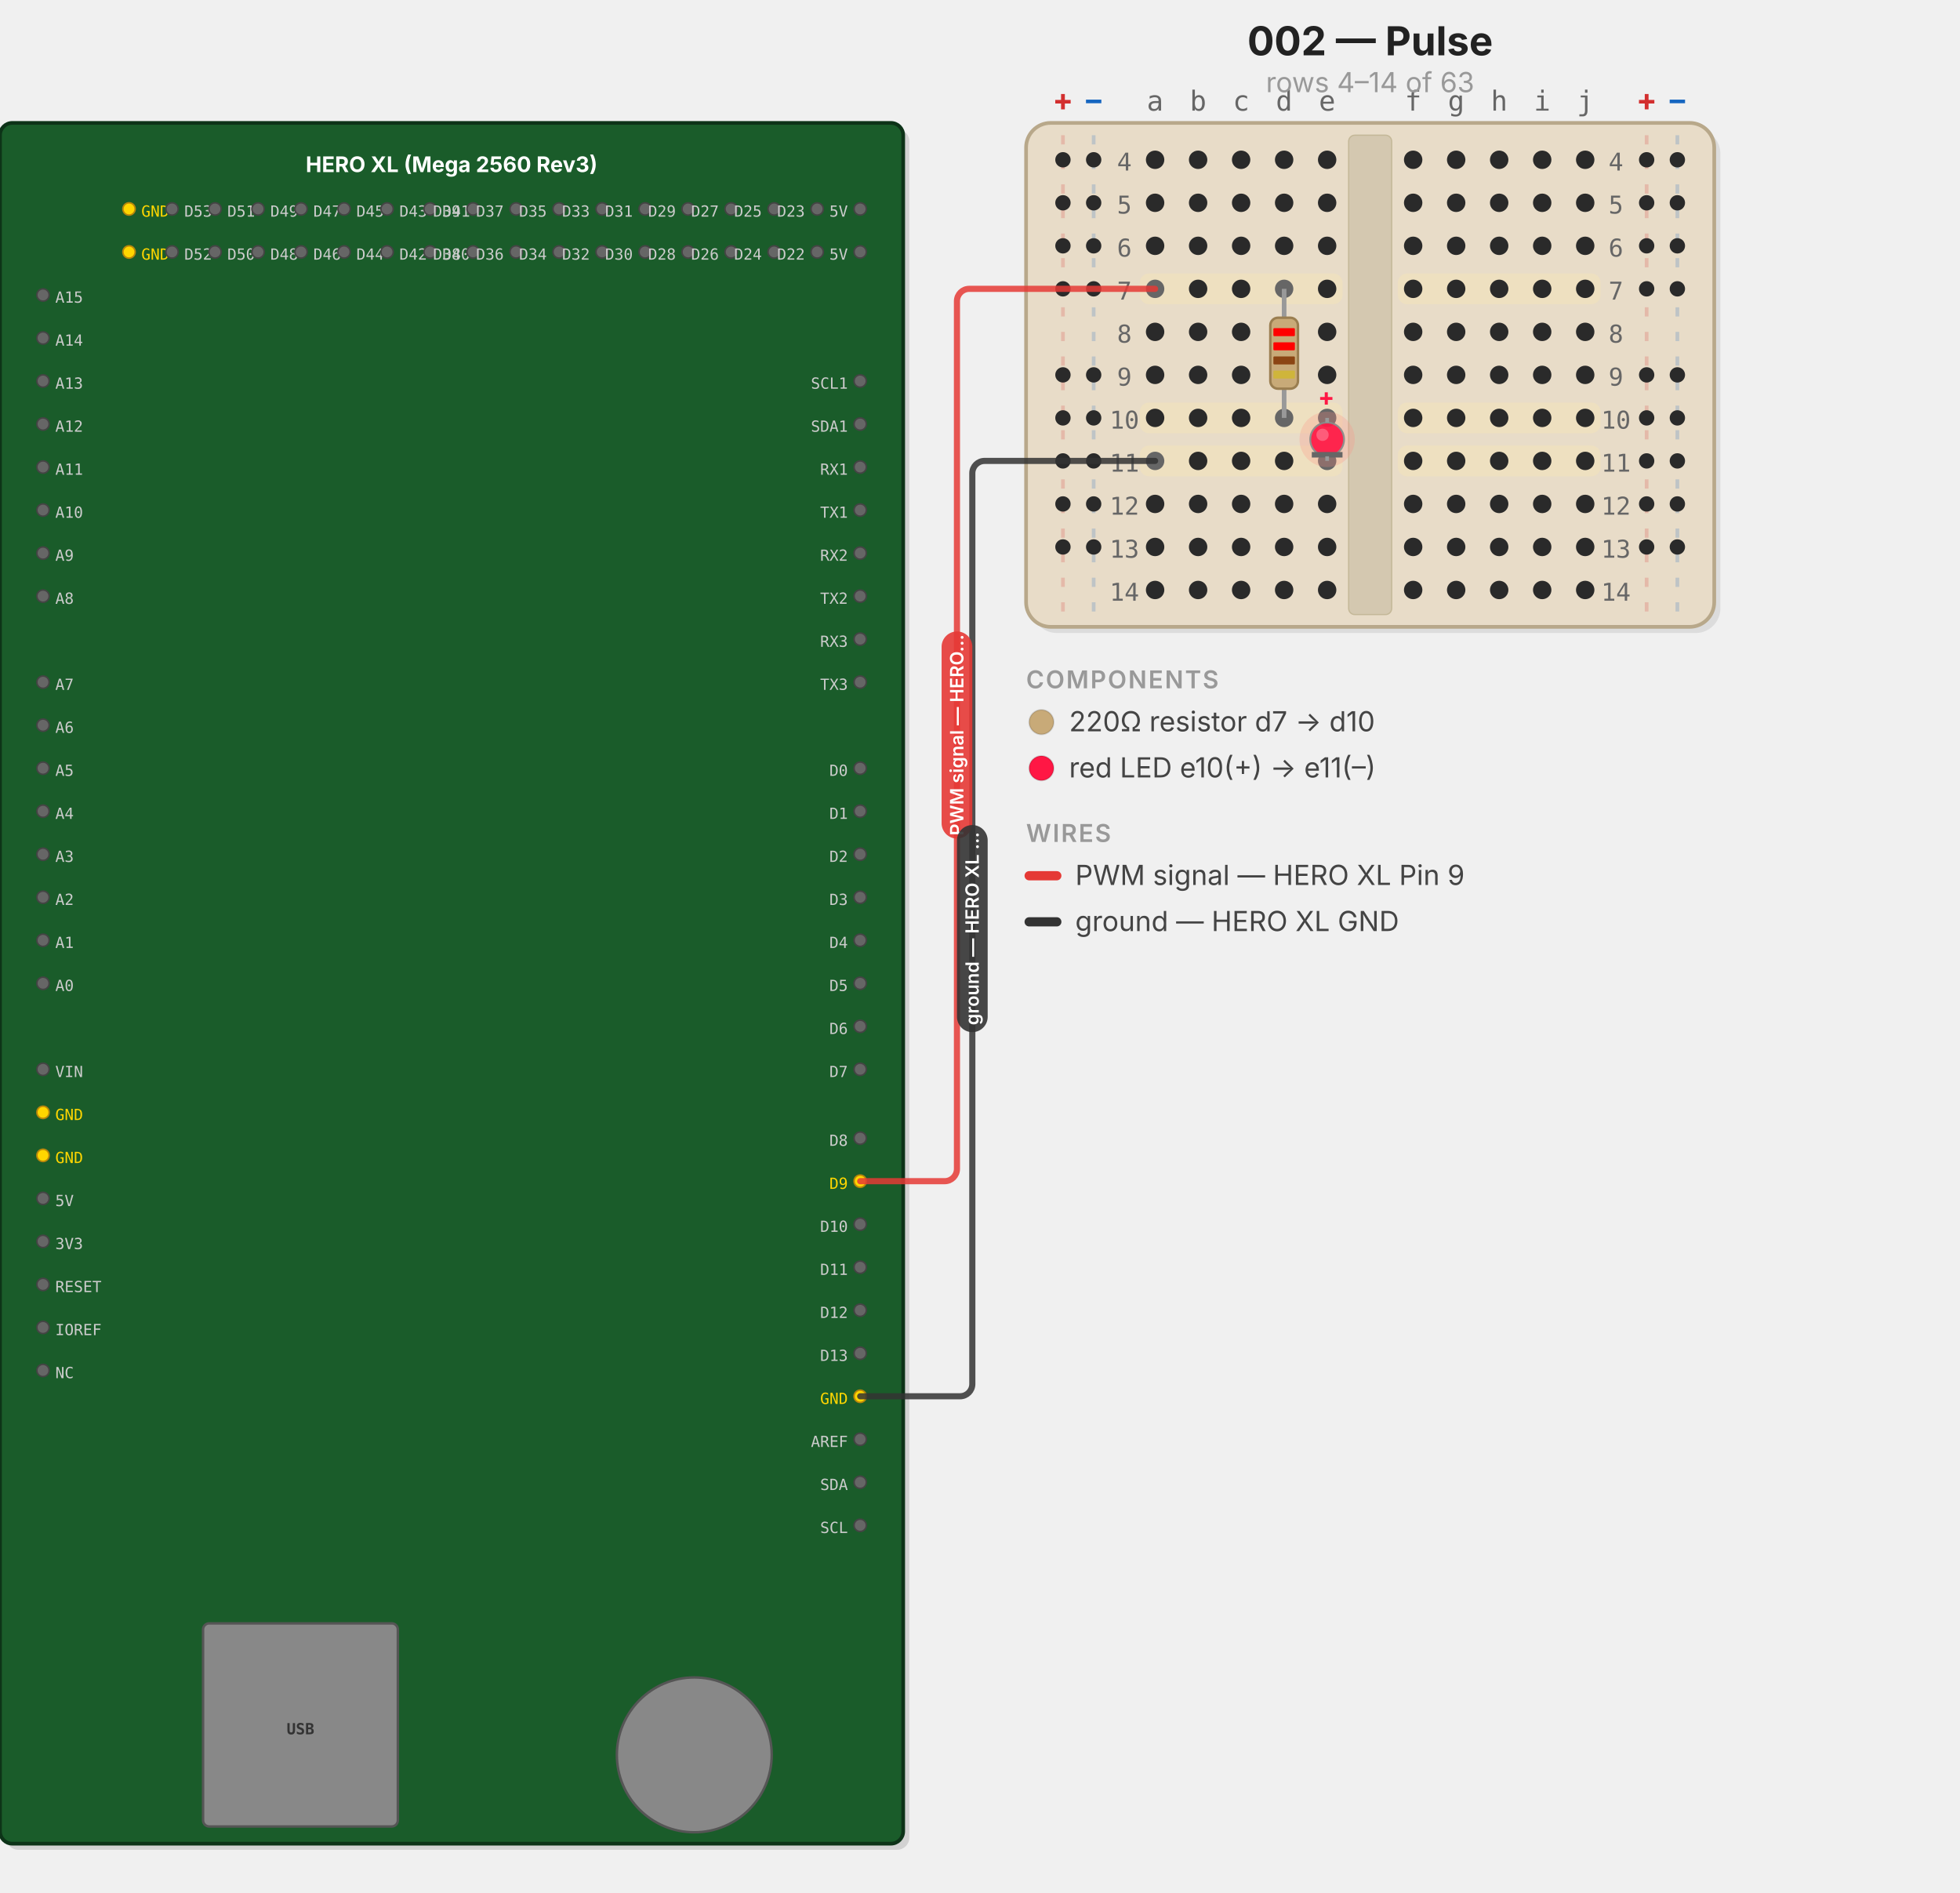
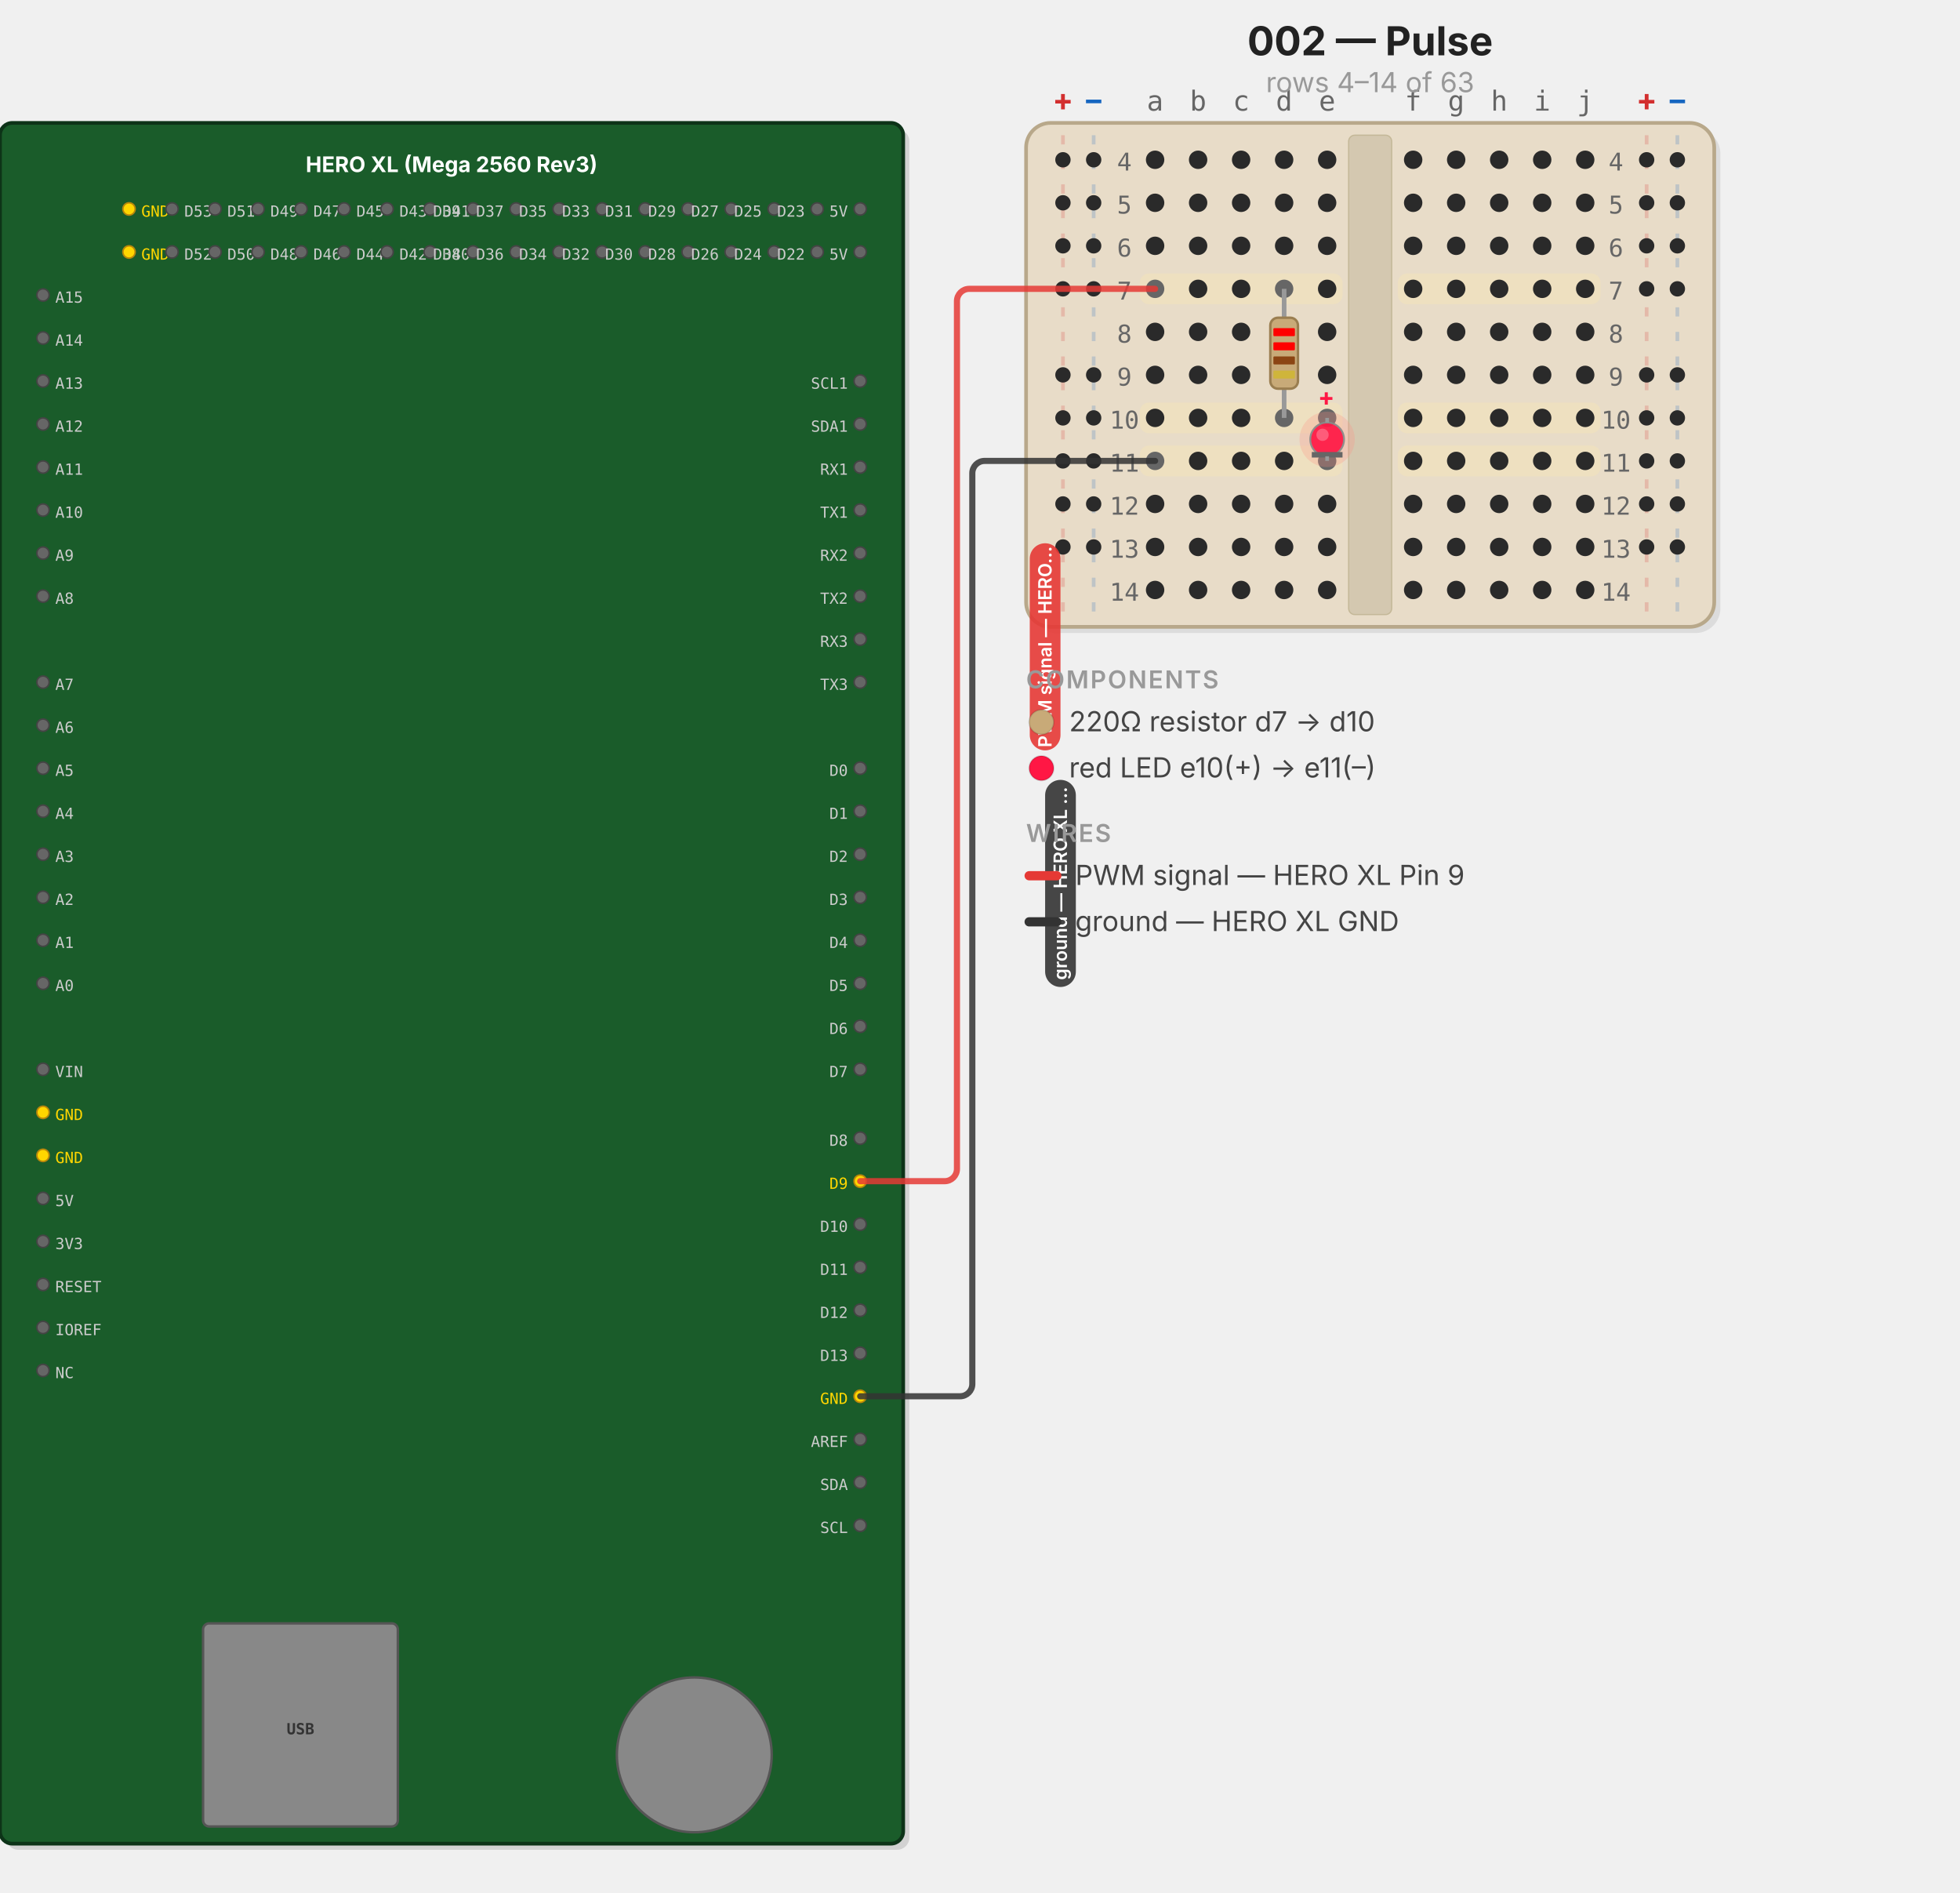
<svg xmlns="http://www.w3.org/2000/svg" viewBox="0 0 638 616" width="638" height="616" style="background:#fff">
  <rect x="2.0" y="42.0" width="294.0" height="560.0" rx="4" fill="#00000020" />
  <rect x="0.0" y="40.0" width="294.0" height="560.0" rx="4" fill="#1a5c2a" stroke="#0d3318" stroke-width="1.2" />
  <rect x="66.1" y="528.3" width="63.4" height="66.1" rx="2" fill="#888" stroke="#555" stroke-width="0.8" />
  <text x="97.8" y="564.4" font-size="5" fill="#333" font-weight="600" text-anchor="middle" font-family="'SF Mono', 'Cascadia Code', 'Fira Code', monospace">USB</text>
  <circle cx="226.0" cy="571.1" r="25.2" fill="#888" stroke="#555" stroke-width="0.8" />
  <text x="147.0" y="56.0" font-size="7" fill="white" font-weight="700" text-anchor="middle" font-family="system-ui, -apple-system, 'Segoe UI', sans-serif">HERO XL (Mega 2560 Rev3)</text>
  <circle cx="14.0" cy="446.0" r="2.0" fill="#666" stroke="#444" stroke-width="0.5" />
  <text x="18.0" y="448.5" font-size="5" fill="#ccc" font-family="'SF Mono', 'Cascadia Code', 'Fira Code', monospace">NC</text>
  <circle cx="14.0" cy="432.0" r="2.0" fill="#666" stroke="#444" stroke-width="0.5" />
  <text x="18.0" y="434.5" font-size="5" fill="#ccc" font-family="'SF Mono', 'Cascadia Code', 'Fira Code', monospace">IOREF</text>
  <circle cx="14.0" cy="418.0" r="2.0" fill="#666" stroke="#444" stroke-width="0.5" />
  <text x="18.0" y="420.5" font-size="5" fill="#ccc" font-family="'SF Mono', 'Cascadia Code', 'Fira Code', monospace">RESET</text>
  <circle cx="14.0" cy="404.0" r="2.0" fill="#666" stroke="#444" stroke-width="0.5" />
  <text x="18.0" y="406.5" font-size="5" fill="#ccc" font-family="'SF Mono', 'Cascadia Code', 'Fira Code', monospace">3V3</text>
  <circle cx="14.0" cy="390.0" r="2.0" fill="#666" stroke="#444" stroke-width="0.5" />
  <text x="18.0" y="392.5" font-size="5" fill="#ccc" font-family="'SF Mono', 'Cascadia Code', 'Fira Code', monospace">5V</text>
  <circle cx="14.0" cy="376.0" r="2.0" fill="#ffd600" stroke="#b8860b" stroke-width="0.5" />
  <text x="18.0" y="378.5" font-size="5" fill="#ffd600" font-family="'SF Mono', 'Cascadia Code', 'Fira Code', monospace">GND</text>
  <circle cx="14.0" cy="362.0" r="2.0" fill="#ffd600" stroke="#b8860b" stroke-width="0.5" />
  <text x="18.0" y="364.5" font-size="5" fill="#ffd600" font-family="'SF Mono', 'Cascadia Code', 'Fira Code', monospace">GND</text>
  <circle cx="14.0" cy="348.0" r="2.0" fill="#666" stroke="#444" stroke-width="0.5" />
  <text x="18.0" y="350.5" font-size="5" fill="#ccc" font-family="'SF Mono', 'Cascadia Code', 'Fira Code', monospace">VIN</text>
  <circle cx="14.0" cy="320.0" r="2.0" fill="#666" stroke="#444" stroke-width="0.5" />
  <text x="18.0" y="322.5" font-size="5" fill="#ccc" font-family="'SF Mono', 'Cascadia Code', 'Fira Code', monospace">A0</text>
  <circle cx="14.0" cy="306.0" r="2.0" fill="#666" stroke="#444" stroke-width="0.5" />
  <text x="18.0" y="308.5" font-size="5" fill="#ccc" font-family="'SF Mono', 'Cascadia Code', 'Fira Code', monospace">A1</text>
  <circle cx="14.0" cy="292.0" r="2.0" fill="#666" stroke="#444" stroke-width="0.5" />
  <text x="18.0" y="294.5" font-size="5" fill="#ccc" font-family="'SF Mono', 'Cascadia Code', 'Fira Code', monospace">A2</text>
  <circle cx="14.0" cy="278.0" r="2.0" fill="#666" stroke="#444" stroke-width="0.5" />
  <text x="18.0" y="280.5" font-size="5" fill="#ccc" font-family="'SF Mono', 'Cascadia Code', 'Fira Code', monospace">A3</text>
  <circle cx="14.0" cy="264.0" r="2.0" fill="#666" stroke="#444" stroke-width="0.5" />
  <text x="18.0" y="266.5" font-size="5" fill="#ccc" font-family="'SF Mono', 'Cascadia Code', 'Fira Code', monospace">A4</text>
  <circle cx="14.0" cy="250.0" r="2.0" fill="#666" stroke="#444" stroke-width="0.5" />
  <text x="18.0" y="252.5" font-size="5" fill="#ccc" font-family="'SF Mono', 'Cascadia Code', 'Fira Code', monospace">A5</text>
  <circle cx="14.0" cy="236.0" r="2.0" fill="#666" stroke="#444" stroke-width="0.5" />
  <text x="18.0" y="238.5" font-size="5" fill="#ccc" font-family="'SF Mono', 'Cascadia Code', 'Fira Code', monospace">A6</text>
  <circle cx="14.0" cy="222.0" r="2.0" fill="#666" stroke="#444" stroke-width="0.5" />
  <text x="18.0" y="224.5" font-size="5" fill="#ccc" font-family="'SF Mono', 'Cascadia Code', 'Fira Code', monospace">A7</text>
  <circle cx="14.0" cy="194.0" r="2.0" fill="#666" stroke="#444" stroke-width="0.5" />
  <text x="18.0" y="196.5" font-size="5" fill="#ccc" font-family="'SF Mono', 'Cascadia Code', 'Fira Code', monospace">A8</text>
  <circle cx="14.0" cy="180.0" r="2.0" fill="#666" stroke="#444" stroke-width="0.5" />
  <text x="18.0" y="182.5" font-size="5" fill="#ccc" font-family="'SF Mono', 'Cascadia Code', 'Fira Code', monospace">A9</text>
  <circle cx="14.0" cy="166.0" r="2.0" fill="#666" stroke="#444" stroke-width="0.5" />
  <text x="18.0" y="168.5" font-size="5" fill="#ccc" font-family="'SF Mono', 'Cascadia Code', 'Fira Code', monospace">A10</text>
  <circle cx="14.0" cy="152.0" r="2.0" fill="#666" stroke="#444" stroke-width="0.5" />
  <text x="18.0" y="154.5" font-size="5" fill="#ccc" font-family="'SF Mono', 'Cascadia Code', 'Fira Code', monospace">A11</text>
  <circle cx="14.0" cy="138.0" r="2.0" fill="#666" stroke="#444" stroke-width="0.5" />
  <text x="18.0" y="140.5" font-size="5" fill="#ccc" font-family="'SF Mono', 'Cascadia Code', 'Fira Code', monospace">A12</text>
  <circle cx="14.0" cy="124.0" r="2.0" fill="#666" stroke="#444" stroke-width="0.5" />
  <text x="18.0" y="126.5" font-size="5" fill="#ccc" font-family="'SF Mono', 'Cascadia Code', 'Fira Code', monospace">A13</text>
  <circle cx="14.0" cy="110.0" r="2.0" fill="#666" stroke="#444" stroke-width="0.5" />
  <text x="18.0" y="112.5" font-size="5" fill="#ccc" font-family="'SF Mono', 'Cascadia Code', 'Fira Code', monospace">A14</text>
  <circle cx="14.0" cy="96.0" r="2.0" fill="#666" stroke="#444" stroke-width="0.5" />
  <text x="18.0" y="98.5" font-size="5" fill="#ccc" font-family="'SF Mono', 'Cascadia Code', 'Fira Code', monospace">A15</text>
  <circle cx="280.0" cy="496.4" r="2.0" fill="#666" stroke="#444" stroke-width="0.5" />
  <text x="276.0" y="498.9" font-size="5" fill="#ccc" text-anchor="end" font-family="'SF Mono', 'Cascadia Code', 'Fira Code', monospace">SCL</text>
  <circle cx="280.0" cy="482.4" r="2.0" fill="#666" stroke="#444" stroke-width="0.5" />
  <text x="276.0" y="484.9" font-size="5" fill="#ccc" text-anchor="end" font-family="'SF Mono', 'Cascadia Code', 'Fira Code', monospace">SDA</text>
  <circle cx="280.0" cy="468.4" r="2.0" fill="#666" stroke="#444" stroke-width="0.5" />
  <text x="276.0" y="470.9" font-size="5" fill="#ccc" text-anchor="end" font-family="'SF Mono', 'Cascadia Code', 'Fira Code', monospace">AREF</text>
  <circle cx="280.0" cy="454.4" r="2.0" fill="#ffd600" stroke="#b8860b" stroke-width="0.5" />
  <text x="276.0" y="456.9" font-size="5" fill="#ffd600" text-anchor="end" font-family="'SF Mono', 'Cascadia Code', 'Fira Code', monospace">GND</text>
  <circle cx="280.0" cy="440.4" r="2.0" fill="#666" stroke="#444" stroke-width="0.5" />
  <text x="276.0" y="442.9" font-size="5" fill="#ccc" text-anchor="end" font-family="'SF Mono', 'Cascadia Code', 'Fira Code', monospace">D13</text>
  <circle cx="280.0" cy="426.4" r="2.0" fill="#666" stroke="#444" stroke-width="0.5" />
  <text x="276.0" y="428.9" font-size="5" fill="#ccc" text-anchor="end" font-family="'SF Mono', 'Cascadia Code', 'Fira Code', monospace">D12</text>
  <circle cx="280.0" cy="412.4" r="2.0" fill="#666" stroke="#444" stroke-width="0.5" />
  <text x="276.0" y="414.9" font-size="5" fill="#ccc" text-anchor="end" font-family="'SF Mono', 'Cascadia Code', 'Fira Code', monospace">D11</text>
  <circle cx="280.0" cy="398.4" r="2.0" fill="#666" stroke="#444" stroke-width="0.5" />
  <text x="276.0" y="400.9" font-size="5" fill="#ccc" text-anchor="end" font-family="'SF Mono', 'Cascadia Code', 'Fira Code', monospace">D10</text>
  <circle cx="280.0" cy="384.4" r="2.0" fill="#ffd600" stroke="#b8860b" stroke-width="0.5" />
  <text x="276.0" y="386.9" font-size="5" fill="#ffd600" text-anchor="end" font-family="'SF Mono', 'Cascadia Code', 'Fira Code', monospace">D9</text>
  <circle cx="280.0" cy="370.4" r="2.0" fill="#666" stroke="#444" stroke-width="0.5" />
  <text x="276.0" y="372.9" font-size="5" fill="#ccc" text-anchor="end" font-family="'SF Mono', 'Cascadia Code', 'Fira Code', monospace">D8</text>
  <circle cx="280.0" cy="348.0" r="2.0" fill="#666" stroke="#444" stroke-width="0.5" />
  <text x="276.0" y="350.5" font-size="5" fill="#ccc" text-anchor="end" font-family="'SF Mono', 'Cascadia Code', 'Fira Code', monospace">D7</text>
  <circle cx="280.0" cy="334.0" r="2.0" fill="#666" stroke="#444" stroke-width="0.5" />
  <text x="276.0" y="336.5" font-size="5" fill="#ccc" text-anchor="end" font-family="'SF Mono', 'Cascadia Code', 'Fira Code', monospace">D6</text>
  <circle cx="280.0" cy="320.0" r="2.0" fill="#666" stroke="#444" stroke-width="0.5" />
  <text x="276.0" y="322.5" font-size="5" fill="#ccc" text-anchor="end" font-family="'SF Mono', 'Cascadia Code', 'Fira Code', monospace">D5</text>
  <circle cx="280.0" cy="306.0" r="2.0" fill="#666" stroke="#444" stroke-width="0.5" />
  <text x="276.0" y="308.5" font-size="5" fill="#ccc" text-anchor="end" font-family="'SF Mono', 'Cascadia Code', 'Fira Code', monospace">D4</text>
  <circle cx="280.0" cy="292.0" r="2.0" fill="#666" stroke="#444" stroke-width="0.5" />
  <text x="276.0" y="294.5" font-size="5" fill="#ccc" text-anchor="end" font-family="'SF Mono', 'Cascadia Code', 'Fira Code', monospace">D3</text>
  <circle cx="280.0" cy="278.0" r="2.0" fill="#666" stroke="#444" stroke-width="0.5" />
  <text x="276.0" y="280.5" font-size="5" fill="#ccc" text-anchor="end" font-family="'SF Mono', 'Cascadia Code', 'Fira Code', monospace">D2</text>
  <circle cx="280.0" cy="264.0" r="2.0" fill="#666" stroke="#444" stroke-width="0.5" />
  <text x="276.0" y="266.5" font-size="5" fill="#ccc" text-anchor="end" font-family="'SF Mono', 'Cascadia Code', 'Fira Code', monospace">D1</text>
  <circle cx="280.0" cy="250.0" r="2.0" fill="#666" stroke="#444" stroke-width="0.5" />
  <text x="276.0" y="252.5" font-size="5" fill="#ccc" text-anchor="end" font-family="'SF Mono', 'Cascadia Code', 'Fira Code', monospace">D0</text>
  <circle cx="280.0" cy="222.0" r="2.0" fill="#666" stroke="#444" stroke-width="0.5" />
  <text x="276.0" y="224.5" font-size="5" fill="#ccc" text-anchor="end" font-family="'SF Mono', 'Cascadia Code', 'Fira Code', monospace">TX3</text>
  <circle cx="280.0" cy="208.0" r="2.0" fill="#666" stroke="#444" stroke-width="0.5" />
  <text x="276.0" y="210.5" font-size="5" fill="#ccc" text-anchor="end" font-family="'SF Mono', 'Cascadia Code', 'Fira Code', monospace">RX3</text>
  <circle cx="280.0" cy="194.0" r="2.0" fill="#666" stroke="#444" stroke-width="0.5" />
  <text x="276.0" y="196.5" font-size="5" fill="#ccc" text-anchor="end" font-family="'SF Mono', 'Cascadia Code', 'Fira Code', monospace">TX2</text>
  <circle cx="280.0" cy="180.0" r="2.0" fill="#666" stroke="#444" stroke-width="0.5" />
  <text x="276.0" y="182.5" font-size="5" fill="#ccc" text-anchor="end" font-family="'SF Mono', 'Cascadia Code', 'Fira Code', monospace">RX2</text>
  <circle cx="280.0" cy="166.0" r="2.0" fill="#666" stroke="#444" stroke-width="0.5" />
  <text x="276.0" y="168.5" font-size="5" fill="#ccc" text-anchor="end" font-family="'SF Mono', 'Cascadia Code', 'Fira Code', monospace">TX1</text>
  <circle cx="280.0" cy="152.0" r="2.0" fill="#666" stroke="#444" stroke-width="0.5" />
  <text x="276.0" y="154.5" font-size="5" fill="#ccc" text-anchor="end" font-family="'SF Mono', 'Cascadia Code', 'Fira Code', monospace">RX1</text>
  <circle cx="280.0" cy="138.0" r="2.0" fill="#666" stroke="#444" stroke-width="0.5" />
  <text x="276.0" y="140.5" font-size="5" fill="#ccc" text-anchor="end" font-family="'SF Mono', 'Cascadia Code', 'Fira Code', monospace">SDA1</text>
  <circle cx="280.0" cy="124.0" r="2.0" fill="#666" stroke="#444" stroke-width="0.5" />
  <text x="276.0" y="126.5" font-size="5" fill="#ccc" text-anchor="end" font-family="'SF Mono', 'Cascadia Code', 'Fira Code', monospace">SCL1</text>
  <circle cx="42.0" cy="82.0" r="2.0" fill="#ffd600" stroke="#b8860b" stroke-width="0.5" />
  <text x="46.0" y="84.5" font-size="5" fill="#ffd600" font-family="'SF Mono', 'Cascadia Code', 'Fira Code', monospace">GND</text>
  <circle cx="56.0" cy="82.0" r="2.0" fill="#666" stroke="#444" stroke-width="0.5" />
  <text x="60.0" y="84.5" font-size="5" fill="#ccc" font-family="'SF Mono', 'Cascadia Code', 'Fira Code', monospace">D52</text>
  <circle cx="70.0" cy="82.0" r="2.0" fill="#666" stroke="#444" stroke-width="0.5" />
  <text x="74.0" y="84.5" font-size="5" fill="#ccc" font-family="'SF Mono', 'Cascadia Code', 'Fira Code', monospace">D50</text>
  <circle cx="84.0" cy="82.0" r="2.0" fill="#666" stroke="#444" stroke-width="0.5" />
  <text x="88.0" y="84.5" font-size="5" fill="#ccc" font-family="'SF Mono', 'Cascadia Code', 'Fira Code', monospace">D48</text>
  <circle cx="98.0" cy="82.0" r="2.0" fill="#666" stroke="#444" stroke-width="0.5" />
  <text x="102.0" y="84.5" font-size="5" fill="#ccc" font-family="'SF Mono', 'Cascadia Code', 'Fira Code', monospace">D46</text>
  <circle cx="112.0" cy="82.0" r="2.0" fill="#666" stroke="#444" stroke-width="0.5" />
  <text x="116.0" y="84.5" font-size="5" fill="#ccc" font-family="'SF Mono', 'Cascadia Code', 'Fira Code', monospace">D44</text>
  <circle cx="126.0" cy="82.0" r="2.0" fill="#666" stroke="#444" stroke-width="0.5" />
  <text x="130.0" y="84.5" font-size="5" fill="#ccc" font-family="'SF Mono', 'Cascadia Code', 'Fira Code', monospace">D42</text>
  <circle cx="140.0" cy="82.0" r="2.0" fill="#666" stroke="#444" stroke-width="0.5" />
  <text x="144.0" y="84.5" font-size="5" fill="#ccc" font-family="'SF Mono', 'Cascadia Code', 'Fira Code', monospace">D40</text>
  <circle cx="154.0" cy="82.0" r="2.0" fill="#666" stroke="#444" stroke-width="0.5" />
  <text x="150.0" y="84.5" font-size="5" fill="#ccc" text-anchor="end" font-family="'SF Mono', 'Cascadia Code', 'Fira Code', monospace">D38</text>
  <circle cx="168.0" cy="82.0" r="2.0" fill="#666" stroke="#444" stroke-width="0.5" />
  <text x="164.0" y="84.5" font-size="5" fill="#ccc" text-anchor="end" font-family="'SF Mono', 'Cascadia Code', 'Fira Code', monospace">D36</text>
  <circle cx="182.0" cy="82.0" r="2.0" fill="#666" stroke="#444" stroke-width="0.5" />
  <text x="178.0" y="84.5" font-size="5" fill="#ccc" text-anchor="end" font-family="'SF Mono', 'Cascadia Code', 'Fira Code', monospace">D34</text>
  <circle cx="196.0" cy="82.0" r="2.0" fill="#666" stroke="#444" stroke-width="0.5" />
  <text x="192.0" y="84.5" font-size="5" fill="#ccc" text-anchor="end" font-family="'SF Mono', 'Cascadia Code', 'Fira Code', monospace">D32</text>
  <circle cx="210.0" cy="82.0" r="2.0" fill="#666" stroke="#444" stroke-width="0.5" />
  <text x="206.0" y="84.5" font-size="5" fill="#ccc" text-anchor="end" font-family="'SF Mono', 'Cascadia Code', 'Fira Code', monospace">D30</text>
  <circle cx="224.0" cy="82.0" r="2.0" fill="#666" stroke="#444" stroke-width="0.5" />
  <text x="220.0" y="84.5" font-size="5" fill="#ccc" text-anchor="end" font-family="'SF Mono', 'Cascadia Code', 'Fira Code', monospace">D28</text>
  <circle cx="238.0" cy="82.0" r="2.0" fill="#666" stroke="#444" stroke-width="0.5" />
  <text x="234.0" y="84.5" font-size="5" fill="#ccc" text-anchor="end" font-family="'SF Mono', 'Cascadia Code', 'Fira Code', monospace">D26</text>
  <circle cx="252.0" cy="82.0" r="2.0" fill="#666" stroke="#444" stroke-width="0.5" />
  <text x="248.0" y="84.5" font-size="5" fill="#ccc" text-anchor="end" font-family="'SF Mono', 'Cascadia Code', 'Fira Code', monospace">D24</text>
  <circle cx="266.0" cy="82.0" r="2.0" fill="#666" stroke="#444" stroke-width="0.5" />
  <text x="262.0" y="84.5" font-size="5" fill="#ccc" text-anchor="end" font-family="'SF Mono', 'Cascadia Code', 'Fira Code', monospace">D22</text>
  <circle cx="280.0" cy="82.0" r="2.0" fill="#666" stroke="#444" stroke-width="0.5" />
  <text x="276.0" y="84.5" font-size="5" fill="#ccc" text-anchor="end" font-family="'SF Mono', 'Cascadia Code', 'Fira Code', monospace">5V</text>
  <circle cx="42.0" cy="68.0" r="2.0" fill="#ffd600" stroke="#b8860b" stroke-width="0.5" />
  <text x="46.0" y="70.5" font-size="5" fill="#ffd600" font-family="'SF Mono', 'Cascadia Code', 'Fira Code', monospace">GND</text>
  <circle cx="56.0" cy="68.0" r="2.0" fill="#666" stroke="#444" stroke-width="0.5" />
  <text x="60.0" y="70.5" font-size="5" fill="#ccc" font-family="'SF Mono', 'Cascadia Code', 'Fira Code', monospace">D53</text>
  <circle cx="70.0" cy="68.0" r="2.0" fill="#666" stroke="#444" stroke-width="0.5" />
  <text x="74.0" y="70.5" font-size="5" fill="#ccc" font-family="'SF Mono', 'Cascadia Code', 'Fira Code', monospace">D51</text>
  <circle cx="84.0" cy="68.0" r="2.0" fill="#666" stroke="#444" stroke-width="0.5" />
  <text x="88.0" y="70.5" font-size="5" fill="#ccc" font-family="'SF Mono', 'Cascadia Code', 'Fira Code', monospace">D49</text>
  <circle cx="98.0" cy="68.0" r="2.0" fill="#666" stroke="#444" stroke-width="0.5" />
  <text x="102.0" y="70.5" font-size="5" fill="#ccc" font-family="'SF Mono', 'Cascadia Code', 'Fira Code', monospace">D47</text>
  <circle cx="112.0" cy="68.0" r="2.0" fill="#666" stroke="#444" stroke-width="0.5" />
  <text x="116.0" y="70.5" font-size="5" fill="#ccc" font-family="'SF Mono', 'Cascadia Code', 'Fira Code', monospace">D45</text>
  <circle cx="126.0" cy="68.0" r="2.0" fill="#666" stroke="#444" stroke-width="0.5" />
  <text x="130.0" y="70.5" font-size="5" fill="#ccc" font-family="'SF Mono', 'Cascadia Code', 'Fira Code', monospace">D43</text>
  <circle cx="140.0" cy="68.0" r="2.0" fill="#666" stroke="#444" stroke-width="0.5" />
  <text x="144.0" y="70.5" font-size="5" fill="#ccc" font-family="'SF Mono', 'Cascadia Code', 'Fira Code', monospace">D41</text>
  <circle cx="154.0" cy="68.0" r="2.0" fill="#666" stroke="#444" stroke-width="0.5" />
  <text x="150.0" y="70.5" font-size="5" fill="#ccc" text-anchor="end" font-family="'SF Mono', 'Cascadia Code', 'Fira Code', monospace">D39</text>
  <circle cx="168.0" cy="68.0" r="2.0" fill="#666" stroke="#444" stroke-width="0.5" />
  <text x="164.0" y="70.5" font-size="5" fill="#ccc" text-anchor="end" font-family="'SF Mono', 'Cascadia Code', 'Fira Code', monospace">D37</text>
  <circle cx="182.0" cy="68.0" r="2.0" fill="#666" stroke="#444" stroke-width="0.5" />
  <text x="178.0" y="70.5" font-size="5" fill="#ccc" text-anchor="end" font-family="'SF Mono', 'Cascadia Code', 'Fira Code', monospace">D35</text>
  <circle cx="196.0" cy="68.0" r="2.0" fill="#666" stroke="#444" stroke-width="0.5" />
  <text x="192.0" y="70.5" font-size="5" fill="#ccc" text-anchor="end" font-family="'SF Mono', 'Cascadia Code', 'Fira Code', monospace">D33</text>
  <circle cx="210.0" cy="68.0" r="2.0" fill="#666" stroke="#444" stroke-width="0.5" />
  <text x="206.0" y="70.5" font-size="5" fill="#ccc" text-anchor="end" font-family="'SF Mono', 'Cascadia Code', 'Fira Code', monospace">D31</text>
  <circle cx="224.0" cy="68.0" r="2.0" fill="#666" stroke="#444" stroke-width="0.5" />
  <text x="220.0" y="70.5" font-size="5" fill="#ccc" text-anchor="end" font-family="'SF Mono', 'Cascadia Code', 'Fira Code', monospace">D29</text>
  <circle cx="238.0" cy="68.0" r="2.0" fill="#666" stroke="#444" stroke-width="0.5" />
  <text x="234.0" y="70.5" font-size="5" fill="#ccc" text-anchor="end" font-family="'SF Mono', 'Cascadia Code', 'Fira Code', monospace">D27</text>
  <circle cx="252.0" cy="68.0" r="2.0" fill="#666" stroke="#444" stroke-width="0.5" />
  <text x="248.0" y="70.5" font-size="5" fill="#ccc" text-anchor="end" font-family="'SF Mono', 'Cascadia Code', 'Fira Code', monospace">D25</text>
  <circle cx="266.0" cy="68.0" r="2.0" fill="#666" stroke="#444" stroke-width="0.5" />
  <text x="262.0" y="70.5" font-size="5" fill="#ccc" text-anchor="end" font-family="'SF Mono', 'Cascadia Code', 'Fira Code', monospace">D23</text>
  <circle cx="280.0" cy="68.0" r="2.0" fill="#666" stroke="#444" stroke-width="0.5" />
  <text x="276.0" y="70.5" font-size="5" fill="#ccc" text-anchor="end" font-family="'SF Mono', 'Cascadia Code', 'Fira Code', monospace">5V</text>
  <rect x="336.0" y="42.0" width="224.0" height="164.0" rx="8" fill="#00000015" />
  <rect x="334.0" y="40.0" width="224.0" height="164.0" rx="8" fill="#e8dcc8" stroke="#b8a88a" stroke-width="1.2" />
  <rect x="439.0" y="44.0" width="14.0" height="156.0" rx="2" fill="#d4c8b0" stroke="#c4b898" stroke-width="0.4" />
  <line x1="346.0" y1="44.0" x2="346.0" y2="200.0" stroke="#d32f2f" stroke-width="1.2" opacity="0.2" stroke-dasharray="3,5" />
  <line x1="356.0" y1="44.0" x2="356.0" y2="200.0" stroke="#1565c0" stroke-width="1.2" opacity="0.2" stroke-dasharray="3,5" />
  <line x1="536.0" y1="44.0" x2="536.0" y2="200.0" stroke="#d32f2f" stroke-width="1.2" opacity="0.2" stroke-dasharray="3,5" />
  <line x1="546.0" y1="44.0" x2="546.0" y2="200.0" stroke="#1565c0" stroke-width="1.2" opacity="0.2" stroke-dasharray="3,5" />
  <rect x="371.0" y="89.0" width="66.0" height="10.0" rx="3" fill="#ffeaa7" opacity="0.25" />
  <rect x="455.0" y="89.0" width="66.0" height="10.0" rx="3" fill="#ffeaa7" opacity="0.25" />
  <rect x="371.0" y="131.0" width="66.0" height="10.0" rx="3" fill="#ffeaa7" opacity="0.25" />
  <rect x="455.0" y="131.0" width="66.0" height="10.0" rx="3" fill="#ffeaa7" opacity="0.25" />
  <rect x="371.0" y="145.0" width="66.0" height="10.0" rx="3" fill="#ffeaa7" opacity="0.25" />
  <rect x="455.0" y="145.0" width="66.0" height="10.0" rx="3" fill="#ffeaa7" opacity="0.25" />
  <circle cx="376.0" cy="52.0" r="3.0" fill="#2a2a2a" />
  <circle cx="376.0" cy="66.0" r="3.0" fill="#2a2a2a" />
  <circle cx="376.0" cy="80.0" r="3.0" fill="#2a2a2a" />
  <circle cx="376.0" cy="94.0" r="3.0" fill="#666" />
  <circle cx="376.0" cy="108.0" r="3.0" fill="#2a2a2a" />
  <circle cx="376.0" cy="122.0" r="3.0" fill="#2a2a2a" />
  <circle cx="376.0" cy="136.0" r="3.0" fill="#2a2a2a" />
  <circle cx="376.0" cy="150.0" r="3.0" fill="#666" />
  <circle cx="376.0" cy="164.0" r="3.0" fill="#2a2a2a" />
  <circle cx="376.0" cy="178.0" r="3.0" fill="#2a2a2a" />
  <circle cx="376.0" cy="192.0" r="3.0" fill="#2a2a2a" />
  <circle cx="390.0" cy="52.0" r="3.0" fill="#2a2a2a" />
  <circle cx="390.0" cy="66.0" r="3.0" fill="#2a2a2a" />
  <circle cx="390.0" cy="80.0" r="3.0" fill="#2a2a2a" />
  <circle cx="390.0" cy="94.0" r="3.0" fill="#2a2a2a" />
  <circle cx="390.0" cy="108.0" r="3.0" fill="#2a2a2a" />
  <circle cx="390.0" cy="122.0" r="3.0" fill="#2a2a2a" />
  <circle cx="390.0" cy="136.0" r="3.0" fill="#2a2a2a" />
  <circle cx="390.0" cy="150.0" r="3.0" fill="#2a2a2a" />
  <circle cx="390.0" cy="164.0" r="3.0" fill="#2a2a2a" />
  <circle cx="390.0" cy="178.0" r="3.0" fill="#2a2a2a" />
  <circle cx="390.0" cy="192.0" r="3.0" fill="#2a2a2a" />
  <circle cx="404.0" cy="52.0" r="3.0" fill="#2a2a2a" />
  <circle cx="404.0" cy="66.0" r="3.0" fill="#2a2a2a" />
  <circle cx="404.0" cy="80.0" r="3.0" fill="#2a2a2a" />
  <circle cx="404.0" cy="94.0" r="3.0" fill="#2a2a2a" />
  <circle cx="404.0" cy="108.0" r="3.0" fill="#2a2a2a" />
  <circle cx="404.0" cy="122.0" r="3.0" fill="#2a2a2a" />
  <circle cx="404.0" cy="136.0" r="3.0" fill="#2a2a2a" />
  <circle cx="404.0" cy="150.0" r="3.0" fill="#2a2a2a" />
  <circle cx="404.0" cy="164.0" r="3.0" fill="#2a2a2a" />
  <circle cx="404.0" cy="178.0" r="3.0" fill="#2a2a2a" />
  <circle cx="404.0" cy="192.0" r="3.0" fill="#2a2a2a" />
  <circle cx="418.0" cy="52.0" r="3.0" fill="#2a2a2a" />
  <circle cx="418.0" cy="66.0" r="3.0" fill="#2a2a2a" />
  <circle cx="418.0" cy="80.0" r="3.0" fill="#2a2a2a" />
  <circle cx="418.0" cy="94.0" r="3.0" fill="#666" />
  <circle cx="418.0" cy="108.0" r="3.0" fill="#2a2a2a" />
  <circle cx="418.0" cy="122.0" r="3.0" fill="#2a2a2a" />
  <circle cx="418.0" cy="136.0" r="3.0" fill="#666" />
  <circle cx="418.0" cy="150.0" r="3.0" fill="#2a2a2a" />
  <circle cx="418.0" cy="164.0" r="3.0" fill="#2a2a2a" />
  <circle cx="418.0" cy="178.0" r="3.0" fill="#2a2a2a" />
  <circle cx="418.0" cy="192.0" r="3.0" fill="#2a2a2a" />
  <circle cx="432.0" cy="52.0" r="3.0" fill="#2a2a2a" />
  <circle cx="432.0" cy="66.0" r="3.0" fill="#2a2a2a" />
  <circle cx="432.0" cy="80.0" r="3.0" fill="#2a2a2a" />
  <circle cx="432.0" cy="94.0" r="3.0" fill="#2a2a2a" />
  <circle cx="432.0" cy="108.0" r="3.0" fill="#2a2a2a" />
  <circle cx="432.0" cy="122.0" r="3.0" fill="#2a2a2a" />
  <circle cx="432.0" cy="136.0" r="3.0" fill="#666" />
  <circle cx="432.0" cy="150.0" r="3.0" fill="#666" />
  <circle cx="432.0" cy="164.0" r="3.0" fill="#2a2a2a" />
  <circle cx="432.0" cy="178.0" r="3.0" fill="#2a2a2a" />
  <circle cx="432.0" cy="192.0" r="3.0" fill="#2a2a2a" />
  <circle cx="460.0" cy="52.0" r="3.0" fill="#2a2a2a" />
  <circle cx="460.0" cy="66.0" r="3.0" fill="#2a2a2a" />
  <circle cx="460.0" cy="80.0" r="3.0" fill="#2a2a2a" />
  <circle cx="460.0" cy="94.0" r="3.0" fill="#2a2a2a" />
  <circle cx="460.0" cy="108.0" r="3.0" fill="#2a2a2a" />
  <circle cx="460.0" cy="122.0" r="3.0" fill="#2a2a2a" />
  <circle cx="460.0" cy="136.0" r="3.0" fill="#2a2a2a" />
  <circle cx="460.0" cy="150.0" r="3.0" fill="#2a2a2a" />
  <circle cx="460.0" cy="164.0" r="3.0" fill="#2a2a2a" />
  <circle cx="460.0" cy="178.0" r="3.0" fill="#2a2a2a" />
  <circle cx="460.0" cy="192.0" r="3.0" fill="#2a2a2a" />
  <circle cx="474.0" cy="52.0" r="3.0" fill="#2a2a2a" />
  <circle cx="474.0" cy="66.0" r="3.0" fill="#2a2a2a" />
  <circle cx="474.0" cy="80.0" r="3.0" fill="#2a2a2a" />
  <circle cx="474.0" cy="94.0" r="3.0" fill="#2a2a2a" />
  <circle cx="474.0" cy="108.0" r="3.0" fill="#2a2a2a" />
  <circle cx="474.0" cy="122.0" r="3.0" fill="#2a2a2a" />
  <circle cx="474.0" cy="136.0" r="3.0" fill="#2a2a2a" />
  <circle cx="474.0" cy="150.0" r="3.0" fill="#2a2a2a" />
  <circle cx="474.0" cy="164.0" r="3.0" fill="#2a2a2a" />
  <circle cx="474.0" cy="178.0" r="3.0" fill="#2a2a2a" />
  <circle cx="474.0" cy="192.0" r="3.0" fill="#2a2a2a" />
  <circle cx="488.0" cy="52.0" r="3.0" fill="#2a2a2a" />
  <circle cx="488.0" cy="66.0" r="3.0" fill="#2a2a2a" />
  <circle cx="488.0" cy="80.0" r="3.0" fill="#2a2a2a" />
  <circle cx="488.0" cy="94.0" r="3.0" fill="#2a2a2a" />
  <circle cx="488.0" cy="108.0" r="3.0" fill="#2a2a2a" />
  <circle cx="488.0" cy="122.0" r="3.0" fill="#2a2a2a" />
  <circle cx="488.0" cy="136.0" r="3.0" fill="#2a2a2a" />
  <circle cx="488.0" cy="150.0" r="3.0" fill="#2a2a2a" />
  <circle cx="488.0" cy="164.0" r="3.0" fill="#2a2a2a" />
  <circle cx="488.0" cy="178.0" r="3.0" fill="#2a2a2a" />
  <circle cx="488.0" cy="192.0" r="3.0" fill="#2a2a2a" />
  <circle cx="502.0" cy="52.0" r="3.0" fill="#2a2a2a" />
  <circle cx="502.0" cy="66.0" r="3.0" fill="#2a2a2a" />
  <circle cx="502.0" cy="80.0" r="3.0" fill="#2a2a2a" />
  <circle cx="502.0" cy="94.0" r="3.0" fill="#2a2a2a" />
  <circle cx="502.0" cy="108.0" r="3.0" fill="#2a2a2a" />
  <circle cx="502.0" cy="122.0" r="3.0" fill="#2a2a2a" />
  <circle cx="502.0" cy="136.0" r="3.0" fill="#2a2a2a" />
  <circle cx="502.0" cy="150.0" r="3.0" fill="#2a2a2a" />
  <circle cx="502.0" cy="164.0" r="3.0" fill="#2a2a2a" />
  <circle cx="502.0" cy="178.0" r="3.0" fill="#2a2a2a" />
  <circle cx="502.0" cy="192.0" r="3.0" fill="#2a2a2a" />
  <circle cx="516.0" cy="52.0" r="3.0" fill="#2a2a2a" />
  <circle cx="516.0" cy="66.0" r="3.0" fill="#2a2a2a" />
  <circle cx="516.0" cy="80.0" r="3.0" fill="#2a2a2a" />
  <circle cx="516.0" cy="94.0" r="3.0" fill="#2a2a2a" />
  <circle cx="516.0" cy="108.0" r="3.0" fill="#2a2a2a" />
  <circle cx="516.0" cy="122.0" r="3.0" fill="#2a2a2a" />
  <circle cx="516.0" cy="136.0" r="3.0" fill="#2a2a2a" />
  <circle cx="516.0" cy="150.0" r="3.0" fill="#2a2a2a" />
  <circle cx="516.0" cy="164.0" r="3.0" fill="#2a2a2a" />
  <circle cx="516.0" cy="178.0" r="3.0" fill="#2a2a2a" />
  <circle cx="516.0" cy="192.0" r="3.0" fill="#2a2a2a" />
  <circle cx="346.0" cy="52.0" r="2.5" fill="#2a2a2a" />
  <circle cx="346.0" cy="66.0" r="2.5" fill="#2a2a2a" />
  <circle cx="346.0" cy="80.0" r="2.5" fill="#2a2a2a" />
  <circle cx="346.0" cy="94.0" r="2.5" fill="#2a2a2a" />
  <circle cx="346.0" cy="122.0" r="2.5" fill="#2a2a2a" />
  <circle cx="346.0" cy="136.0" r="2.5" fill="#2a2a2a" />
  <circle cx="346.0" cy="150.0" r="2.5" fill="#2a2a2a" />
  <circle cx="346.0" cy="164.0" r="2.5" fill="#2a2a2a" />
  <circle cx="346.0" cy="178.0" r="2.5" fill="#2a2a2a" />
  <circle cx="356.0" cy="52.0" r="2.5" fill="#2a2a2a" />
  <circle cx="356.0" cy="66.0" r="2.5" fill="#2a2a2a" />
  <circle cx="356.0" cy="80.0" r="2.5" fill="#2a2a2a" />
  <circle cx="356.0" cy="94.0" r="2.5" fill="#2a2a2a" />
  <circle cx="356.0" cy="122.0" r="2.5" fill="#2a2a2a" />
  <circle cx="356.0" cy="136.0" r="2.5" fill="#2a2a2a" />
  <circle cx="356.0" cy="150.0" r="2.5" fill="#2a2a2a" />
  <circle cx="356.0" cy="164.0" r="2.5" fill="#2a2a2a" />
  <circle cx="356.0" cy="178.0" r="2.5" fill="#2a2a2a" />
  <circle cx="536.0" cy="52.0" r="2.5" fill="#2a2a2a" />
  <circle cx="536.0" cy="66.0" r="2.5" fill="#2a2a2a" />
  <circle cx="536.0" cy="80.0" r="2.5" fill="#2a2a2a" />
  <circle cx="536.0" cy="94.0" r="2.5" fill="#2a2a2a" />
  <circle cx="536.0" cy="122.0" r="2.5" fill="#2a2a2a" />
  <circle cx="536.0" cy="136.0" r="2.5" fill="#2a2a2a" />
  <circle cx="536.0" cy="150.0" r="2.5" fill="#2a2a2a" />
  <circle cx="536.0" cy="164.0" r="2.5" fill="#2a2a2a" />
  <circle cx="536.0" cy="178.0" r="2.5" fill="#2a2a2a" />
  <circle cx="546.0" cy="52.0" r="2.5" fill="#2a2a2a" />
  <circle cx="546.0" cy="66.0" r="2.5" fill="#2a2a2a" />
  <circle cx="546.0" cy="80.0" r="2.5" fill="#2a2a2a" />
  <circle cx="546.0" cy="94.0" r="2.5" fill="#2a2a2a" />
  <circle cx="546.0" cy="122.0" r="2.5" fill="#2a2a2a" />
  <circle cx="546.0" cy="136.0" r="2.5" fill="#2a2a2a" />
  <circle cx="546.0" cy="150.0" r="2.5" fill="#2a2a2a" />
  <circle cx="546.0" cy="164.0" r="2.5" fill="#2a2a2a" />
  <circle cx="546.0" cy="178.0" r="2.5" fill="#2a2a2a" />
  <text x="376.0" y="36.0" font-size="9" fill="#666" text-anchor="middle" font-family="'SF Mono', 'Cascadia Code', 'Fira Code', monospace">a</text>
  <text x="390.0" y="36.0" font-size="9" fill="#666" text-anchor="middle" font-family="'SF Mono', 'Cascadia Code', 'Fira Code', monospace">b</text>
  <text x="404.0" y="36.0" font-size="9" fill="#666" text-anchor="middle" font-family="'SF Mono', 'Cascadia Code', 'Fira Code', monospace">c</text>
  <text x="418.0" y="36.0" font-size="9" fill="#666" text-anchor="middle" font-family="'SF Mono', 'Cascadia Code', 'Fira Code', monospace">d</text>
  <text x="432.0" y="36.0" font-size="9" fill="#666" text-anchor="middle" font-family="'SF Mono', 'Cascadia Code', 'Fira Code', monospace">e</text>
  <text x="460.0" y="36.0" font-size="9" fill="#666" text-anchor="middle" font-family="'SF Mono', 'Cascadia Code', 'Fira Code', monospace">f</text>
  <text x="474.0" y="36.0" font-size="9" fill="#666" text-anchor="middle" font-family="'SF Mono', 'Cascadia Code', 'Fira Code', monospace">g</text>
  <text x="488.0" y="36.0" font-size="9" fill="#666" text-anchor="middle" font-family="'SF Mono', 'Cascadia Code', 'Fira Code', monospace">h</text>
  <text x="502.0" y="36.0" font-size="9" fill="#666" text-anchor="middle" font-family="'SF Mono', 'Cascadia Code', 'Fira Code', monospace">i</text>
  <text x="516.0" y="36.0" font-size="9" fill="#666" text-anchor="middle" font-family="'SF Mono', 'Cascadia Code', 'Fira Code', monospace">j</text>
  <text x="346.0" y="36.0" font-size="10" fill="#d32f2f" font-weight="bold" text-anchor="middle" font-family="system-ui, -apple-system, 'Segoe UI', sans-serif">+</text>
  <text x="356.0" y="36.0" font-size="10" fill="#1565c0" font-weight="bold" text-anchor="middle" font-family="system-ui, -apple-system, 'Segoe UI', sans-serif">–</text>
  <text x="536.0" y="36.0" font-size="10" fill="#d32f2f" font-weight="bold" text-anchor="middle" font-family="system-ui, -apple-system, 'Segoe UI', sans-serif">+</text>
  <text x="546.0" y="36.0" font-size="10" fill="#1565c0" font-weight="bold" text-anchor="middle" font-family="system-ui, -apple-system, 'Segoe UI', sans-serif">–</text>
  <text x="366.0" y="55.5" font-size="8" fill="#666" text-anchor="middle" font-family="'SF Mono', 'Cascadia Code', 'Fira Code', monospace">4</text>
  <text x="526.0" y="55.5" font-size="8" fill="#666" text-anchor="middle" font-family="'SF Mono', 'Cascadia Code', 'Fira Code', monospace">4</text>
  <text x="366.0" y="69.5" font-size="8" fill="#666" text-anchor="middle" font-family="'SF Mono', 'Cascadia Code', 'Fira Code', monospace">5</text>
  <text x="526.0" y="69.5" font-size="8" fill="#666" text-anchor="middle" font-family="'SF Mono', 'Cascadia Code', 'Fira Code', monospace">5</text>
  <text x="366.0" y="83.5" font-size="8" fill="#666" text-anchor="middle" font-family="'SF Mono', 'Cascadia Code', 'Fira Code', monospace">6</text>
  <text x="526.0" y="83.5" font-size="8" fill="#666" text-anchor="middle" font-family="'SF Mono', 'Cascadia Code', 'Fira Code', monospace">6</text>
  <text x="366.0" y="97.5" font-size="8" fill="#666" text-anchor="middle" font-family="'SF Mono', 'Cascadia Code', 'Fira Code', monospace">7</text>
  <text x="526.0" y="97.5" font-size="8" fill="#666" text-anchor="middle" font-family="'SF Mono', 'Cascadia Code', 'Fira Code', monospace">7</text>
  <text x="366.0" y="111.5" font-size="8" fill="#666" text-anchor="middle" font-family="'SF Mono', 'Cascadia Code', 'Fira Code', monospace">8</text>
  <text x="526.0" y="111.5" font-size="8" fill="#666" text-anchor="middle" font-family="'SF Mono', 'Cascadia Code', 'Fira Code', monospace">8</text>
  <text x="366.0" y="125.5" font-size="8" fill="#666" text-anchor="middle" font-family="'SF Mono', 'Cascadia Code', 'Fira Code', monospace">9</text>
  <text x="526.0" y="125.5" font-size="8" fill="#666" text-anchor="middle" font-family="'SF Mono', 'Cascadia Code', 'Fira Code', monospace">9</text>
  <text x="366.0" y="139.5" font-size="8" fill="#666" text-anchor="middle" font-family="'SF Mono', 'Cascadia Code', 'Fira Code', monospace">10</text>
  <text x="526.0" y="139.5" font-size="8" fill="#666" text-anchor="middle" font-family="'SF Mono', 'Cascadia Code', 'Fira Code', monospace">10</text>
  <text x="366.0" y="153.5" font-size="8" fill="#666" text-anchor="middle" font-family="'SF Mono', 'Cascadia Code', 'Fira Code', monospace">11</text>
  <text x="526.0" y="153.5" font-size="8" fill="#666" text-anchor="middle" font-family="'SF Mono', 'Cascadia Code', 'Fira Code', monospace">11</text>
  <text x="366.0" y="167.5" font-size="8" fill="#666" text-anchor="middle" font-family="'SF Mono', 'Cascadia Code', 'Fira Code', monospace">12</text>
  <text x="526.0" y="167.5" font-size="8" fill="#666" text-anchor="middle" font-family="'SF Mono', 'Cascadia Code', 'Fira Code', monospace">12</text>
  <text x="366.0" y="181.5" font-size="8" fill="#666" text-anchor="middle" font-family="'SF Mono', 'Cascadia Code', 'Fira Code', monospace">13</text>
  <text x="526.0" y="181.5" font-size="8" fill="#666" text-anchor="middle" font-family="'SF Mono', 'Cascadia Code', 'Fira Code', monospace">13</text>
  <text x="366.0" y="195.5" font-size="8" fill="#666" text-anchor="middle" font-family="'SF Mono', 'Cascadia Code', 'Fira Code', monospace">14</text>
  <text x="526.0" y="195.5" font-size="8" fill="#666" text-anchor="middle" font-family="'SF Mono', 'Cascadia Code', 'Fira Code', monospace">14</text>
  <line x1="418.0" y1="94.0" x2="418.0" y2="103.5" stroke="#999" stroke-width="1.5" />
  <line x1="418.0" y1="126.5" x2="418.0" y2="136.0" stroke="#999" stroke-width="1.5" />
  <rect x="-11.6" y="-4.5" width="23.1" height="9.0" rx="2.5" fill="#c8aa78" stroke="#9a7e50" stroke-width="0.8" transform="translate(418.0,115.0) rotate(90.0)" />
  <rect x="-8.2" y="-3.5" width="2.6" height="7.0" rx="0.3" fill="#FF0000" transform="translate(418.0,115.0) rotate(90.0)" />
  <rect x="-3.6" y="-3.5" width="2.6" height="7.0" rx="0.3" fill="#FF0000" transform="translate(418.0,115.0) rotate(90.0)" />
  <rect x="1.0" y="-3.5" width="2.6" height="7.0" rx="0.3" fill="#8B4513" transform="translate(418.0,115.0) rotate(90.0)" />
  <rect x="5.6" y="-3.5" width="2.6" height="7.0" rx="0.3" fill="#CFB53B" transform="translate(418.0,115.0) rotate(90.0)" />
  <circle cx="432.0" cy="143.0" r="9.0" fill="#ff8a80" opacity="0.25" />
  <circle cx="432.0" cy="143.0" r="5.5" fill="#ff1744" stroke="#888" stroke-width="0.6" opacity="0.92" />
  <circle cx="430.5" cy="141.5" r="2.0" fill="white" opacity="0.25" />
  <line x1="437.0" y1="148.0" x2="427.0" y2="148.0" stroke="#666" stroke-width="1.8" />
  <text x="429.0" y="132.0" font-size="8" fill="#ff1744" font-weight="bold" font-family="system-ui, -apple-system, 'Segoe UI', sans-serif">+</text>
  <line x1="432.0" y1="136.0" x2="432.0" y2="137.5" stroke="#999" stroke-width="1.2" />
  <line x1="432.0" y1="148.5" x2="432.0" y2="150.0" stroke="#999" stroke-width="1.2" />
  <path d="M 280.0 384.4 L 307.5 384.4 A 4.0 4.0 0 0 0 311.5 380.4 L 311.5 98.0 A 4.0 4.0 0 0 1 315.5 94.0 L 376.0 94.0" fill="none" stroke="#e53935" stroke-width="2.0" stroke-linecap="round" opacity="0.85" />
  <path d="M 280.0 454.4 L 312.5 454.4 A 4.0 4.0 0 0 0 316.5 450.4 L 316.5 154.0 A 4.0 4.0 0 0 1 320.5 150.0 L 376.0 150.0" fill="none" stroke="#333333" stroke-width="2.0" stroke-linecap="round" opacity="0.85" />
-   <g transform="translate(311.5,239.2) rotate(-90) translate(-311.5,-239.2)">
-     <rect x="277.8" y="234.2" width="67.4" height="10.0" rx="5.0" fill="#e53935" opacity="0.9" />
-     <text x="311.5" y="241.3" text-anchor="middle" font-size="6.0" fill="white" font-weight="600" font-family="system-ui, -apple-system, 'Segoe UI', sans-serif">PWM signal — HERO…</text>
+   <g transform="translate(340.2,210.5) rotate(-90) translate(-340.2,-210.5)">
+     <rect x="306.5" y="205.5" width="67.4" height="10.0" rx="5.0" fill="#e53935" opacity="0.9" />
+     <text x="340.2" y="212.6" text-anchor="middle" font-size="6.0" fill="white" font-weight="600" font-family="system-ui, -apple-system, 'Segoe UI', sans-serif">PWM signal — HERO…</text>
  </g>
-   <g transform="translate(316.5,302.2) rotate(-90) translate(-316.5,-302.2)">
-     <rect x="282.8" y="297.2" width="67.4" height="10.0" rx="5.0" fill="#333333" opacity="0.9" />
-     <text x="316.5" y="304.3" text-anchor="middle" font-size="6.0" fill="white" font-weight="600" font-family="system-ui, -apple-system, 'Segoe UI', sans-serif">ground — HERO XL …</text>
+   <g transform="translate(345.2,287.5) rotate(-90) translate(-345.2,-287.5)">
+     <rect x="311.5" y="282.5" width="67.4" height="10.0" rx="5.0" fill="#333333" opacity="0.9" />
+     <text x="345.2" y="289.6" text-anchor="middle" font-size="6.0" fill="white" font-weight="600" font-family="system-ui, -apple-system, 'Segoe UI', sans-serif">ground — HERO XL …</text>
  </g>
  <text x="334.0" y="224.0" font-size="8" fill="#999" font-weight="600" letter-spacing="0.5" font-family="system-ui, -apple-system, 'Segoe UI', sans-serif">COMPONENTS</text>
  <circle cx="339.0" cy="235.0" r="4.0" fill="#c8aa78" stroke="#0002" stroke-width="0.5" />
  <text x="348.0" y="238.0" font-size="9" fill="#444" font-family="system-ui, -apple-system, 'Segoe UI', sans-serif">220Ω resistor  d7 → d10</text>
  <circle cx="339.0" cy="250.0" r="4.0" fill="#ff1744" stroke="#0002" stroke-width="0.5" />
  <text x="348.0" y="253.0" font-size="9" fill="#444" font-family="system-ui, -apple-system, 'Segoe UI', sans-serif">red LED  e10(+) → e11(–)</text>
  <text x="334.0" y="274.0" font-size="8" fill="#999" font-weight="600" letter-spacing="0.5" font-family="system-ui, -apple-system, 'Segoe UI', sans-serif">WIRES</text>
  <line x1="335.0" y1="285.0" x2="344.0" y2="285.0" stroke="#e53935" stroke-width="3" stroke-linecap="round" />
  <text x="350.0" y="288.0" font-size="9" fill="#444" font-family="system-ui, -apple-system, 'Segoe UI', sans-serif">PWM signal — HERO XL Pin 9</text>
  <line x1="335.0" y1="300.0" x2="344.0" y2="300.0" stroke="#333333" stroke-width="3" stroke-linecap="round" />
  <text x="350.0" y="303.0" font-size="9" fill="#444" font-family="system-ui, -apple-system, 'Segoe UI', sans-serif">ground — HERO XL GND</text>
  <text x="446.0" y="18.0" font-size="13" fill="#222" font-weight="700" text-anchor="middle" font-family="system-ui, -apple-system, 'Segoe UI', sans-serif">002 — Pulse</text>
  <text x="446.0" y="30.0" font-size="9" fill="#999" text-anchor="middle" font-family="system-ui, -apple-system, 'Segoe UI', sans-serif">rows 4–14 of 63</text>
</svg>
